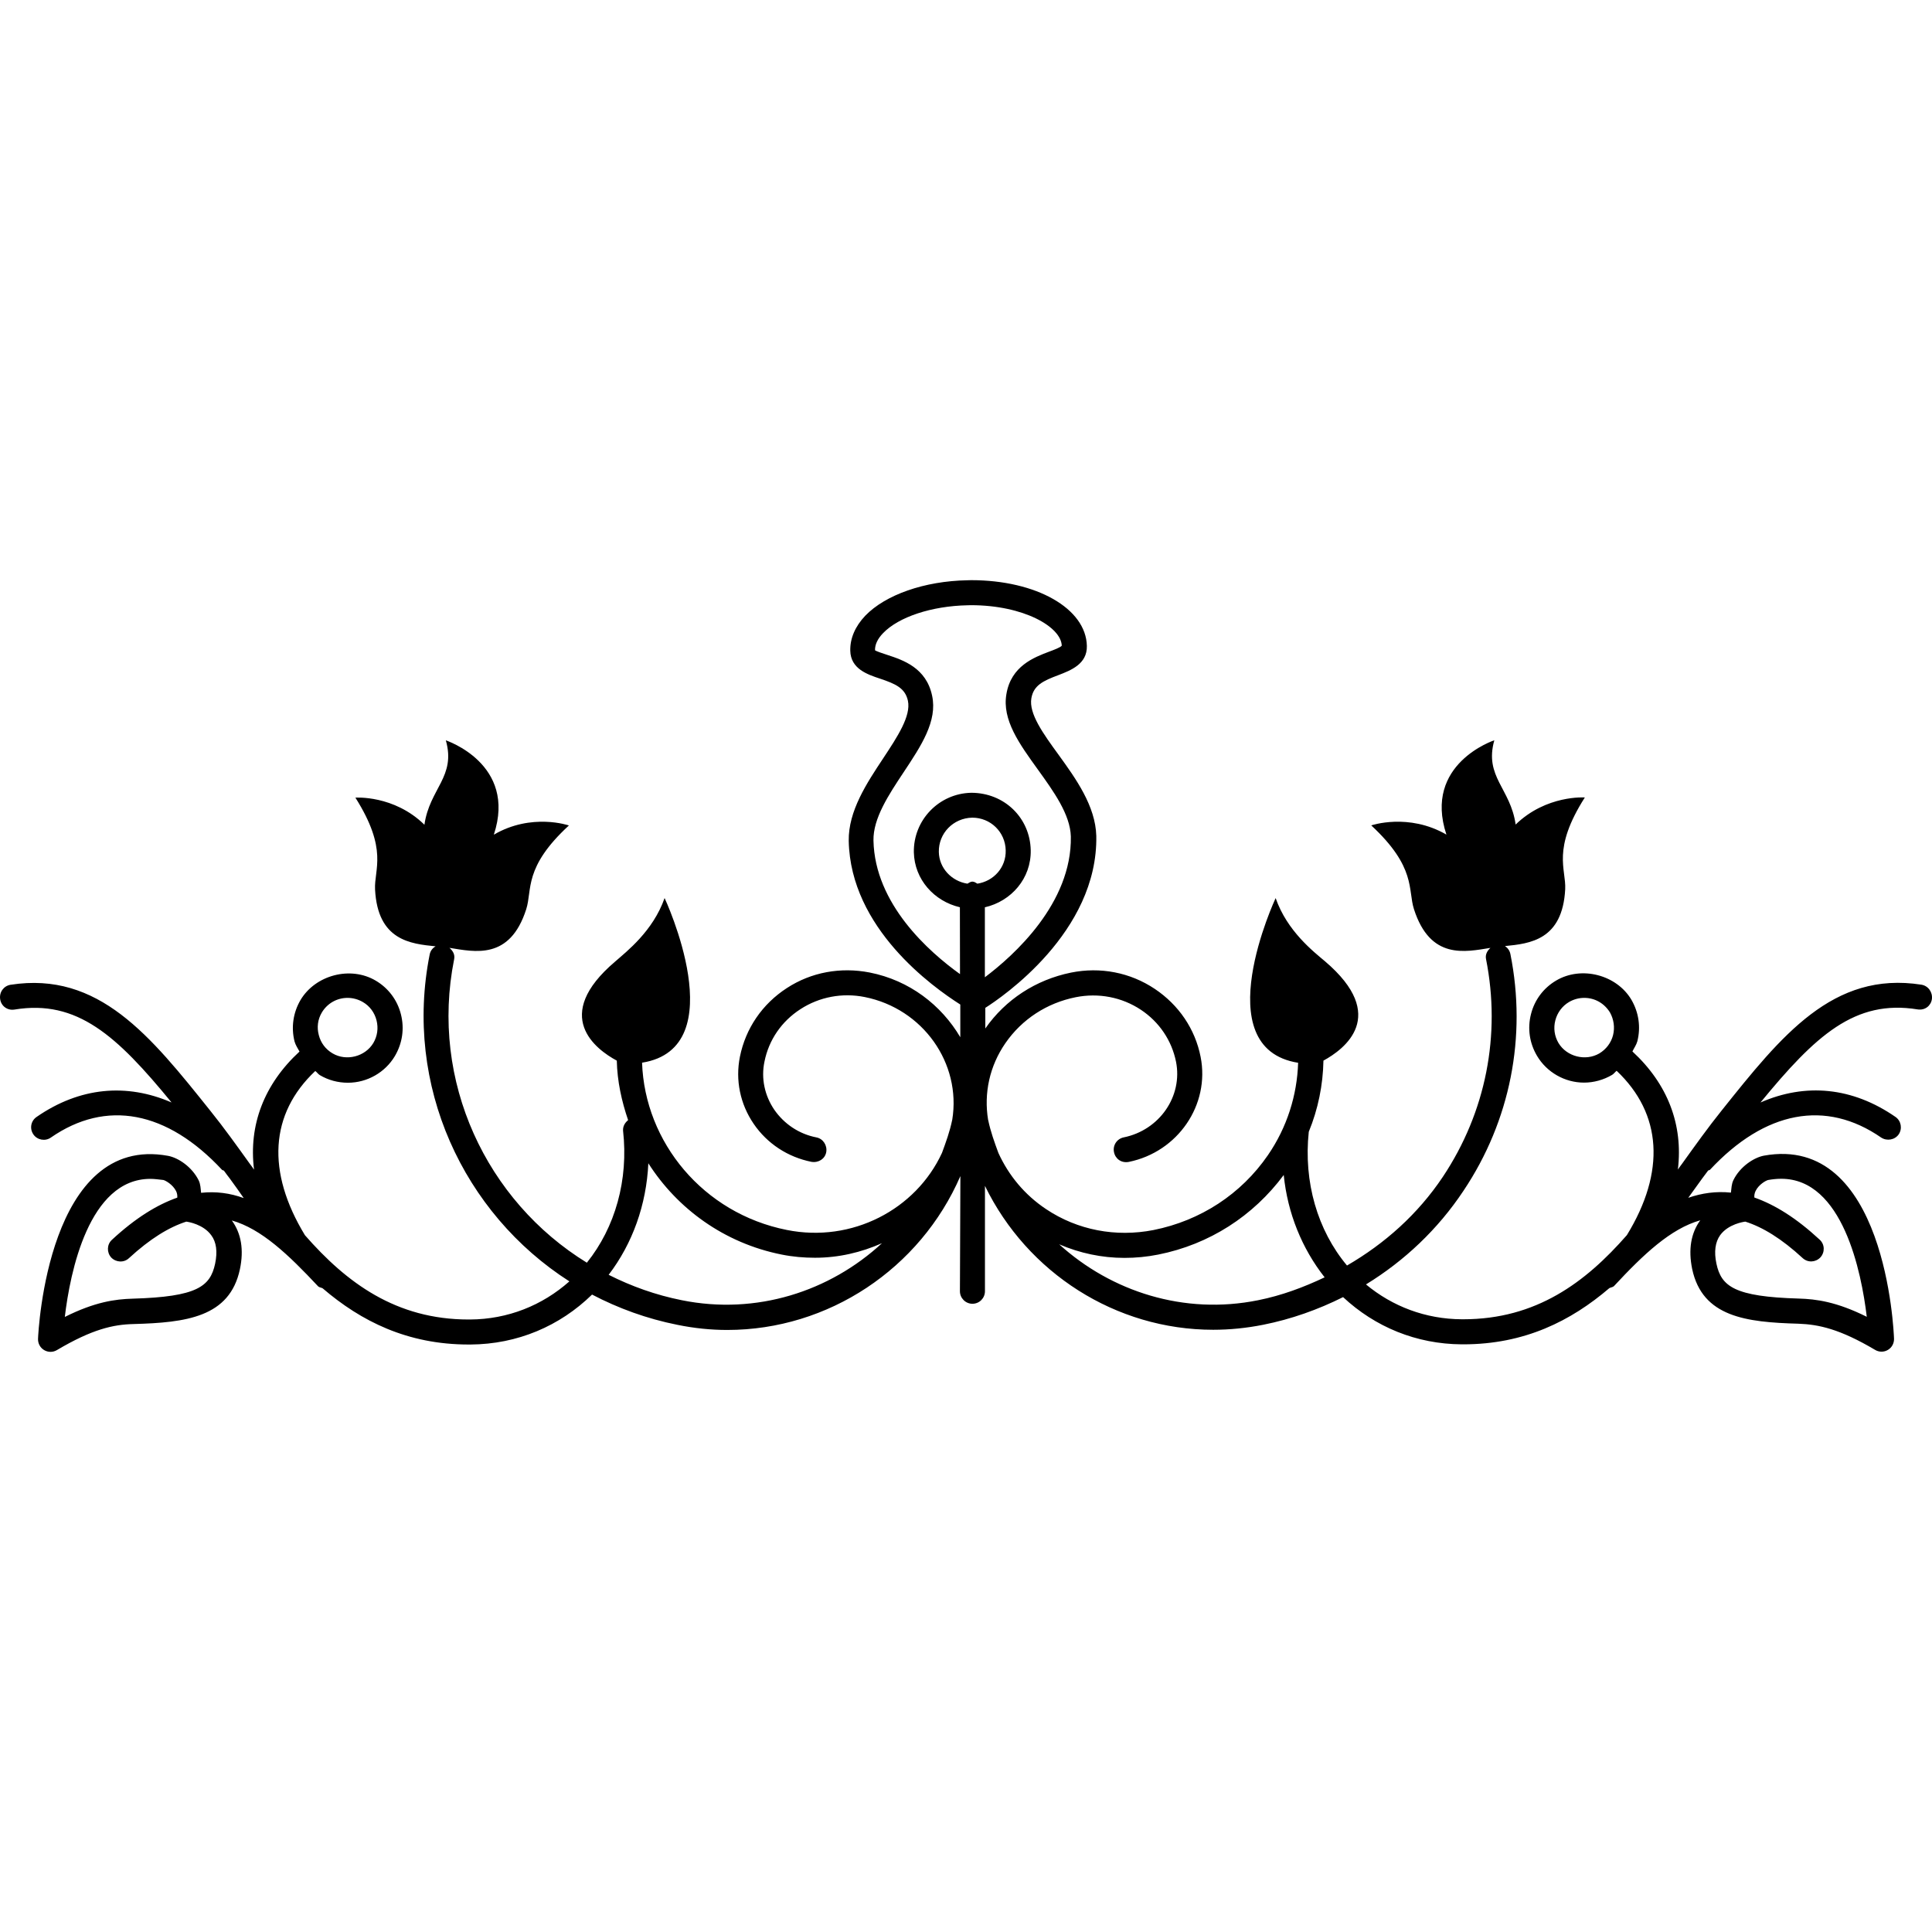
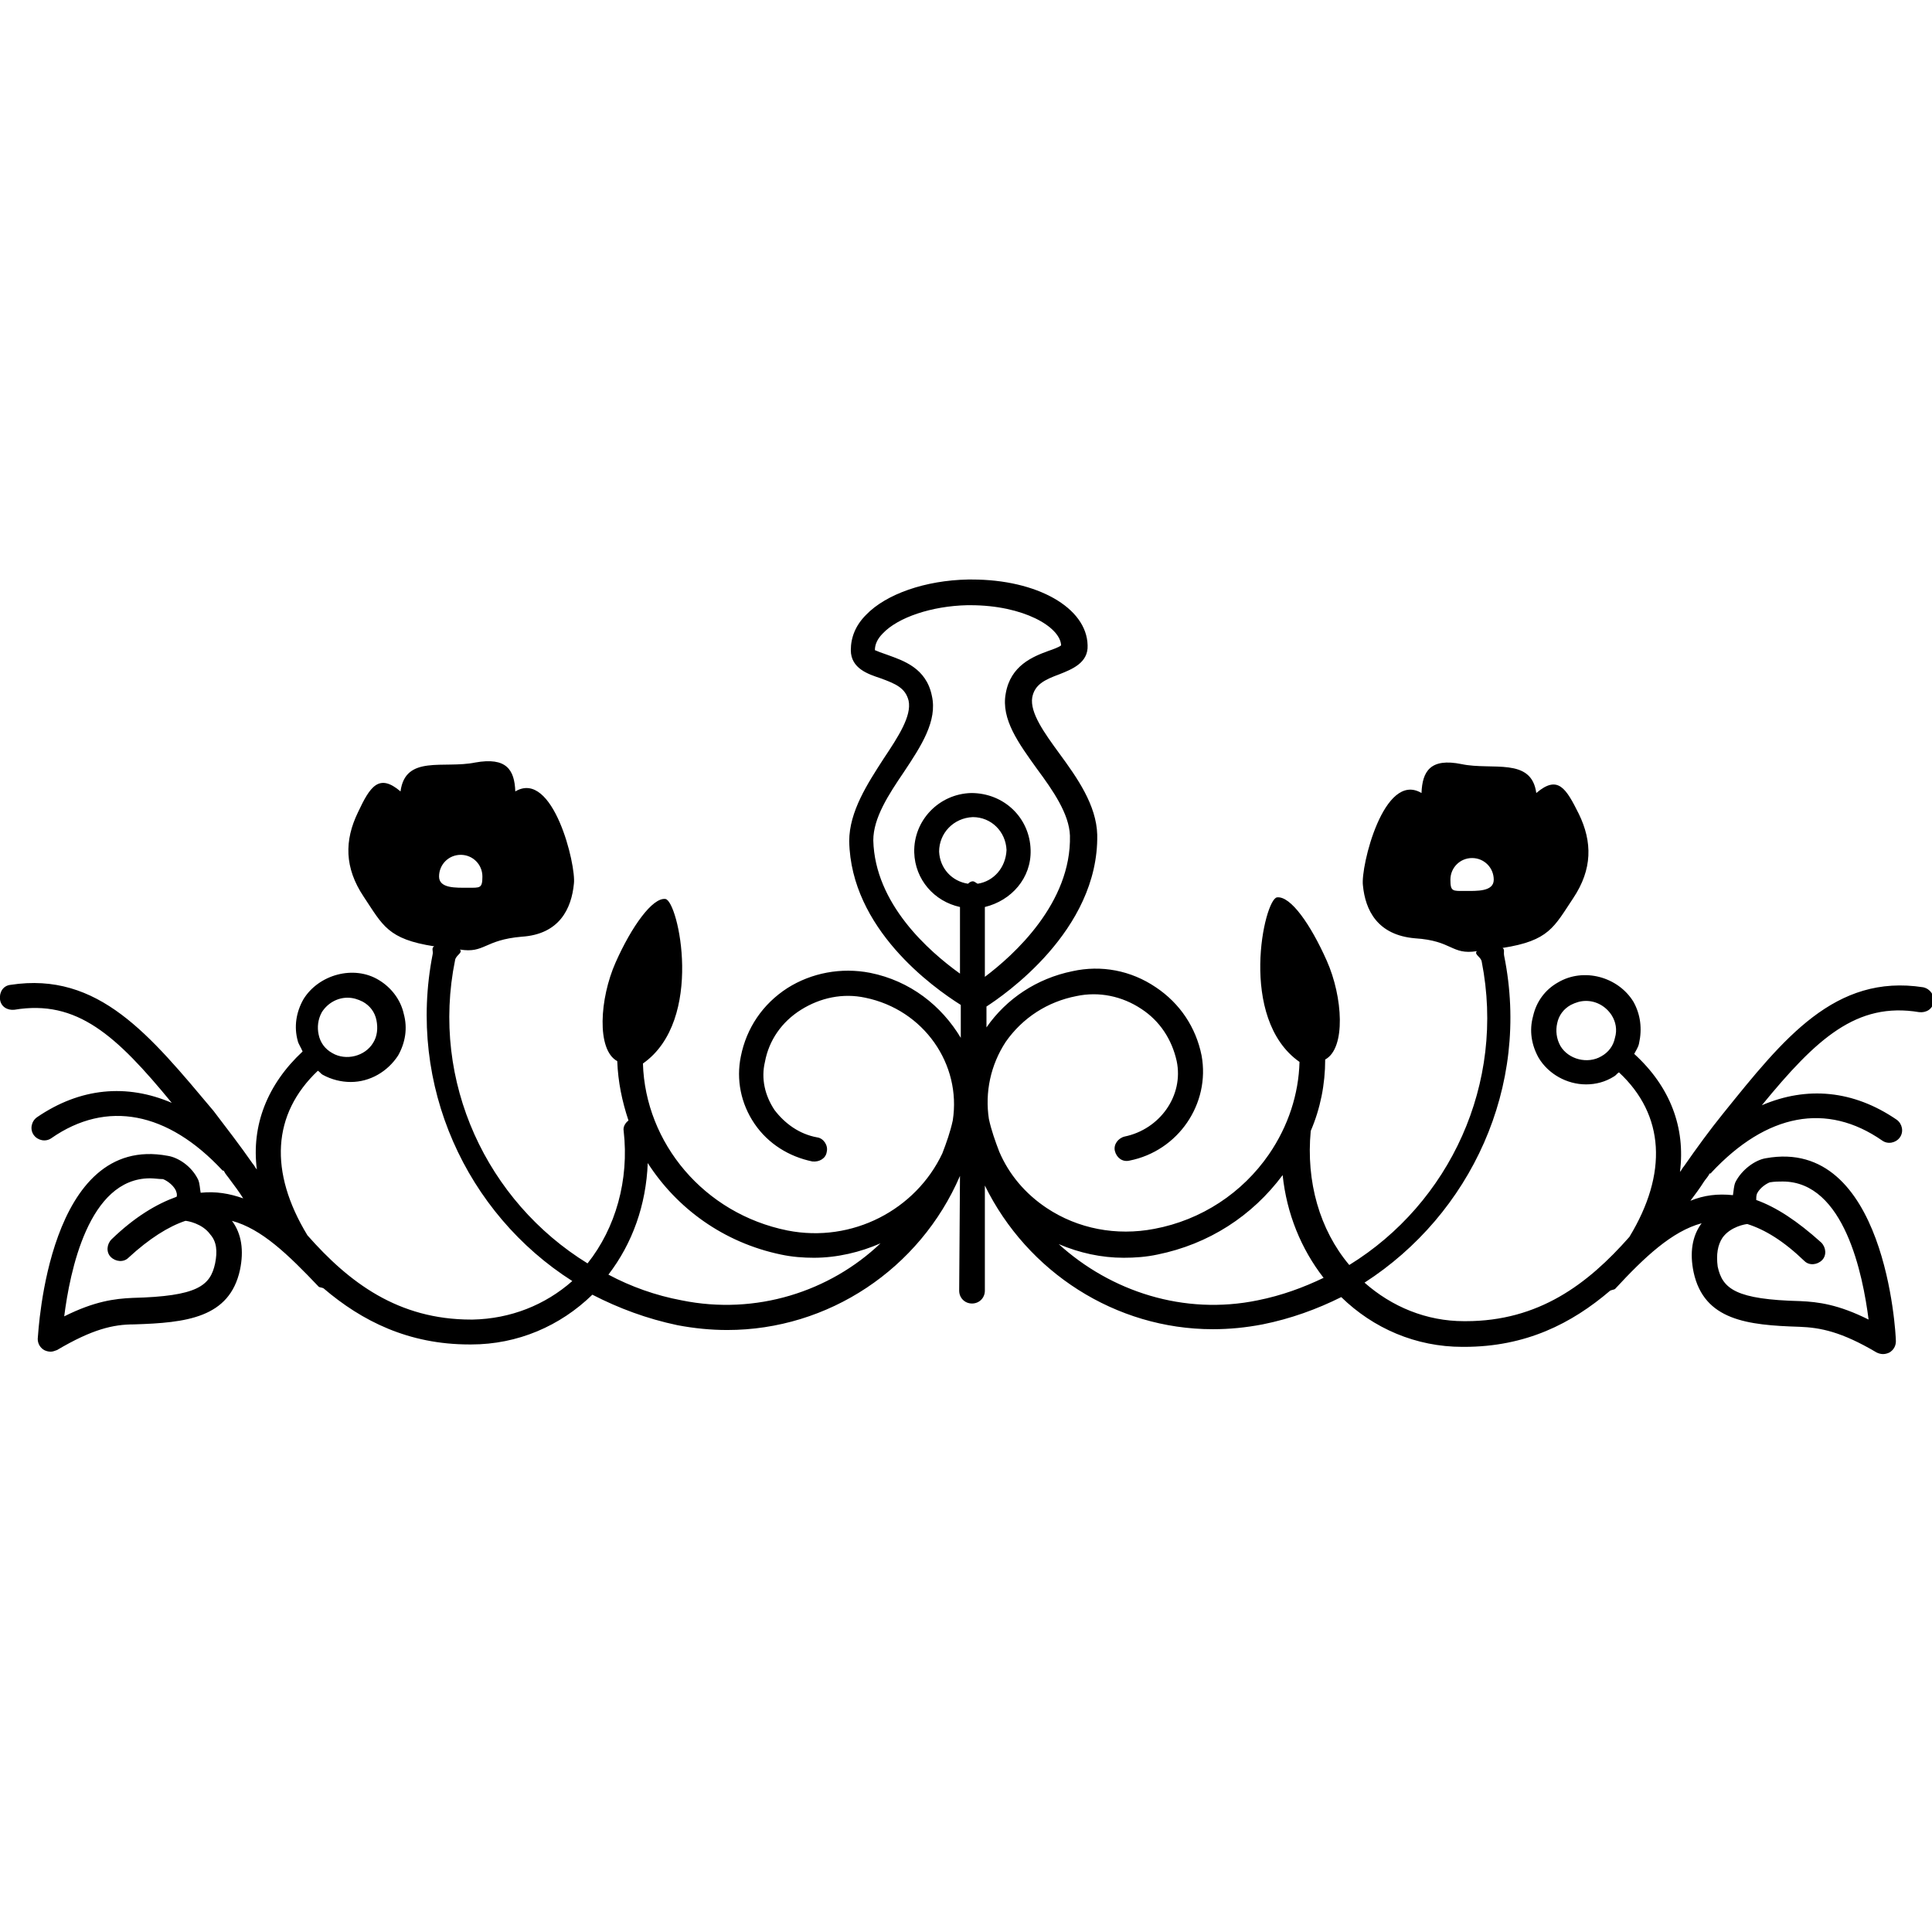
- <svg xmlns="http://www.w3.org/2000/svg" version="1.1" id="Capa_1" x="0px" y="0px" width="240.688px" height="240.688px" viewBox="0 0 240.688 240.688" style="enable-background:new 0 0 240.688 240.688;" xml:space="preserve">
-   <g>
-     <g>
-       <path d="M239.359,122.671c-11.009-1.714-17.421,6.345-24.874,15.673c-1.693,2.107-3.301,4.36-4.944,6.649    c-0.165,0.231-0.354,0.463-0.512,0.707c0.67-5.56-1.242-10.632-5.663-14.712c0.207-0.427,0.487-0.804,0.615-1.267    c0.444-1.766,0.177-3.593-0.743-5.176c-1.851-3.117-6.235-4.25-9.377-2.387c-1.571,0.926-2.686,2.411-3.13,4.177    c-0.457,1.778-0.188,3.617,0.749,5.2c1.218,2.059,3.471,3.337,5.857,3.337c1.218,0,2.442-0.341,3.495-0.962    c0.22-0.128,0.365-0.354,0.566-0.512c5.669,5.358,6.107,12.599,1.279,20.472c-5.17,5.907-11.302,10.485-20.393,10.485    c-0.067,0-0.122,0-0.165,0c-4.536-0.023-8.652-1.607-11.946-4.341c4.798-2.941,8.963-6.875,12.147-11.667    c5.827-8.701,7.903-19.193,5.846-29.487c-0.085-0.438-0.348-0.78-0.676-0.999c3.105-0.305,7.167-0.743,7.502-7.079    c0.128-2.53-1.693-4.932,2.447-11.435c0,0-4.786-0.341-8.622,3.374c-0.627-4.506-3.934-5.952-2.655-10.498    c0,0-8.896,2.923-5.967,11.752c-4.737-2.737-9.365-1.147-9.365-1.147c5.633,5.228,4.542,8.013,5.322,10.439    c2.033,6.333,6.369,5.325,9.523,4.82c-0.39,0.356-0.658,0.828-0.549,1.376c1.888,9.478-0.024,19.11-5.37,27.136    c-3.118,4.664-7.24,8.33-11.947,11.059c-3.678-4.396-5.425-10.4-4.762-16.66c1.163-2.825,1.772-5.84,1.827-8.866    c2.606-1.419,8.189-5.56,0.201-12.367c-1.443-1.218-4.726-3.766-6.156-7.882c0,0-8.757,18.69,2.801,20.518    c-0.128,4.037-1.376,8.037-3.763,11.508c-3.331,4.848-8.397,8.16-14.255,9.329c-4.695,0.919-9.475,0.012-13.381-2.606    c-2.671-1.777-4.665-4.201-5.943-7.002c-0.487-1.328-0.971-2.655-1.267-4.08c0-0.012-0.012-0.012-0.012-0.024    c-0.548-3.337,0.183-6.71,2.146-9.56c2.058-2.984,5.169-5.018,8.781-5.736c2.825-0.561,5.724-0.012,8.11,1.57    c2.29,1.523,3.836,3.824,4.372,6.467c0.858,4.299-2.058,8.525-6.516,9.427c-0.84,0.17-1.388,0.986-1.211,1.839    c0.164,0.828,0.913,1.389,1.839,1.218c6.119-1.242,10.138-7.112,8.951-13.092c-0.683-3.478-2.729-6.467-5.7-8.458    c-3.075-2.058-6.795-2.773-10.448-2.034c-4.375,0.892-8.16,3.355-10.672,6.959v-2.569c2.013-1.278,14.045-9.414,13.825-21.425    c-0.104-3.727-2.539-7.115-4.7-10.104c-1.918-2.634-3.721-5.127-3.389-7.042c0.28-1.608,1.458-2.168,3.389-2.887    c1.504-0.584,3.58-1.364,3.525-3.629c-0.098-4.664-6.284-8.193-14.41-8.193l-0.499,0.013c-5.325,0.101-10.181,1.802-12.702,4.421    c-1.251,1.315-1.9,2.825-1.863,4.359c0.049,2.262,2.152,2.959,3.693,3.471c1.942,0.652,3.148,1.176,3.489,2.765    c0.393,1.9-1.291,4.457-3.084,7.17c-2.034,3.069-4.348,6.552-4.29,10.275c0.204,10.888,10.437,18.194,13.899,20.393v4.073    c-2.366-4.006-6.336-7.087-11.292-8.062c-3.611-0.703-7.271-0.049-10.321,1.942c-3.06,1.985-5.13,5.018-5.842,8.549    c-0.585,2.917,0.024,5.883,1.714,8.361c1.689,2.472,4.253,4.146,7.204,4.736c0.898,0.141,1.677-0.383,1.833-1.199    c0.155-0.846-0.387-1.687-1.215-1.845c-2.165-0.42-4.021-1.669-5.252-3.446c-1.202-1.766-1.665-3.909-1.227-5.992    c0.536-2.697,2.131-5.023,4.481-6.539c2.363-1.535,5.228-2.07,8.013-1.511c7.258,1.456,12.047,8.251,10.9,15.296    c0,0.013-0.012,0.024-0.012,0.037c-0.292,1.431-0.78,2.758-1.267,4.086c-3.254,7.045-11.204,11.234-19.336,9.596    c-10.406-2.07-17.688-10.924-18.027-20.837c11.554-1.827,2.807-20.511,2.807-20.511c-1.44,4.117-4.725,6.653-6.159,7.913    c-7.989,6.79-2.414,10.931,0.204,12.343c0.058,2.569,0.6,5.036,1.41,7.411c-0.387,0.316-0.661,0.755-0.63,1.303    c0.694,6.145-0.977,12.062-4.509,16.459c-12.501-7.685-19.577-22.591-16.535-37.802c0.125-0.581-0.161-1.06-0.584-1.422    c3.142,0.497,7.526,1.559,9.563-4.807c0.779-2.439-0.354-5.212,5.319-10.44c0,0-4.637-1.607-9.353,1.148    c2.92-8.83-5.979-11.752-5.979-11.752c1.291,4.545-2.024,5.992-2.667,10.513c-3.812-3.73-8.601-3.374-8.601-3.374    c4.116,6.503,2.32,8.915,2.451,11.448c0.332,6.36,4.442,6.759,7.545,7.075c-0.372,0.207-0.648,0.551-0.74,1.011    c-3.249,16.298,4.177,32.264,17.403,40.728c-3.367,2.99-7.657,4.725-12.385,4.75c-0.061,0-0.131,0-0.161,0    c-9.061,0-15.208-4.573-20.396-10.498c-4.808-7.904-4.384-15.113,1.285-20.46c0.207,0.146,0.35,0.384,0.566,0.512    c1.054,0.627,2.259,0.95,3.499,0.95c2.402,0,4.64-1.279,5.854-3.325c0.938-1.595,1.206-3.435,0.749-5.212    c-0.441-1.754-1.559-3.252-3.13-4.178c-3.136-1.863-7.52-0.715-9.377,2.412c-0.917,1.57-1.185,3.397-0.743,5.163    c0.131,0.45,0.387,0.841,0.618,1.255c-4.421,4.079-6.354,9.17-5.663,14.711c-0.161-0.244-0.341-0.475-0.511-0.706    c-1.644-2.29-3.255-4.543-4.944-6.638c-7.456-9.328-13.898-17.394-24.877-15.686c-0.855,0.134-1.428,0.926-1.297,1.797    c0.131,0.87,0.91,1.431,1.784,1.291c7.806-1.279,12.745,3.245,19.57,11.575c-5.611-2.437-11.448-1.912-16.815,1.802    c-0.719,0.487-0.898,1.462-0.393,2.187c0.478,0.688,1.464,0.877,2.168,0.384c6.884-4.774,14.468-3.35,21.333,4.024    c0.073,0.062,0.155,0.049,0.228,0.098c0.244,0.359,0.493,0.651,0.737,0.986c0.572,0.792,1.172,1.607,1.732,2.43    c-1.689-0.615-3.446-0.858-5.312-0.657c-0.061-0.524-0.061-1.061-0.305-1.56c-0.84-1.681-2.53-2.801-3.797-3.044    c-14.945-2.753-16.176,21.811-16.212,22.797c-0.019,0.573,0.268,1.109,0.761,1.401c0.244,0.146,0.524,0.219,0.798,0.219    s0.548-0.073,0.792-0.219c4.403-2.606,7.015-3.19,9.579-3.246c6.479-0.183,11.947-0.834,13.219-6.825    c0.512-2.424,0.167-4.458-1.004-6.077c3.684,1.047,7.045,4.25,10.75,8.208c0.143,0.14,0.375,0.14,0.561,0.243    c4.789,4.104,10.555,7.003,18.207,7.003c0.082,0,0.131,0,0.207,0c5.849-0.037,11.122-2.289,15.15-6.223    c3.264,1.711,6.835,3.014,10.631,3.769c2.083,0.427,4.165,0.64,6.211,0.64c12.602,0,24.037-7.63,29.045-19.169l-0.058,14.347    c0,0.852,0.7,1.559,1.559,1.559c0.868,0,1.559-0.707,1.559-1.559v-13.129c5.276,10.839,16.289,17.927,28.431,17.927    c2.058,0,4.141-0.207,6.223-0.621c3.502-0.694,6.845-1.888,9.962-3.446c3.982,3.714,9.109,5.846,14.778,5.882    c0.067,0,0.128,0,0.189,0c7.66,0,13.426-2.917,18.206-7.003c0.195-0.104,0.408-0.104,0.566-0.243    c3.708-3.988,7.069-7.161,10.76-8.208c-1.169,1.607-1.504,3.641-1.011,6.064c1.272,5.992,6.74,6.637,13.219,6.82    c2.564,0.091,5.176,0.657,9.579,3.264c0.243,0.146,0.518,0.219,0.791,0.219c0.274,0,0.555-0.072,0.798-0.219    c0.493-0.293,0.779-0.828,0.761-1.4c-0.036-0.986-1.071-25.551-16.221-22.798c-1.249,0.243-2.966,1.364-3.788,3.044    c-0.243,0.5-0.243,1.035-0.311,1.559c-1.869-0.194-3.623,0.062-5.315,0.646c0.584-0.805,1.169-1.607,1.741-2.412    c0.244-0.341,0.493-0.645,0.737-0.986c0.072-0.049,0.17-0.036,0.231-0.098c6.862-7.355,14.431-8.78,21.33-4.006    c0.7,0.456,1.681,0.305,2.18-0.402c0.475-0.706,0.305-1.681-0.396-2.168c-5.39-3.732-11.223-4.256-16.824-1.802    c6.838-8.33,11.752-12.873,19.589-11.594c0.907,0.134,1.644-0.451,1.766-1.291C240.784,123.608,240.217,122.805,239.359,122.671z     M200.955,128.954c-0.243,0.963-0.864,1.767-1.705,2.277c-1.729,1.012-4.073,0.402-5.091-1.291    c-0.511-0.864-0.646-1.863-0.396-2.824c0.25-0.963,0.853-1.778,1.692-2.277c0.585-0.342,1.23-0.524,1.912-0.524    c1.328,0,2.509,0.683,3.209,1.827C201.045,126.994,201.192,127.992,200.955,128.954z M40.091,126.142    c0.682-1.145,1.885-1.827,3.212-1.827c0.661,0,1.328,0.183,1.909,0.524c0.858,0.499,1.452,1.314,1.696,2.277    c0.244,0.961,0.112,1.96-0.399,2.824c-1.017,1.693-3.355,2.303-5.075,1.291c-0.874-0.511-1.474-1.314-1.717-2.277    C39.455,127.992,39.586,126.994,40.091,126.142z M26.798,157.439c-0.612,2.825-2.226,4.116-10.263,4.348    c-2.177,0.062-4.701,0.396-8.46,2.277c0.654-5.535,2.986-17.202,10.656-17.202c0.518,0,1.06,0.08,1.62,0.141    c0.28,0.066,1.172,0.566,1.586,1.382c0.131,0.269,0.167,0.536,0.149,0.816c-2.509,0.883-5.194,2.521-8.144,5.255    c-0.636,0.584-0.655,1.57-0.088,2.204c0.6,0.621,1.583,0.67,2.208,0.085c2.646-2.436,4.99-3.86,7.146-4.555    c0.244,0.031,2.11,0.323,3.105,1.688C26.954,154.724,27.115,155.93,26.798,157.439z M84.944,161.982    c-3.249-0.646-6.293-1.741-9.118-3.167c2.974-3.896,4.704-8.719,4.944-13.895c3.604,5.65,9.447,9.949,16.617,11.374    c1.397,0.28,2.771,0.396,4.146,0.396c2.944,0,5.757-0.664,8.345-1.814C103.373,160.886,94.239,163.857,84.944,161.982z     M119.597,121.355c-3.87-2.777-10.616-8.729-10.781-16.648c-0.049-2.764,1.891-5.687,3.766-8.513    c2.171-3.273,4.229-6.36,3.538-9.533c-0.731-3.474-3.629-4.433-5.55-5.063c-0.576-0.183-1.428-0.475-1.559-0.587    c-0.024-0.691,0.317-1.428,0.999-2.131c1.937-2.021,6.053-3.385,10.51-3.474l0.438-0.012c6.598,0,11.243,2.719,11.316,5.045    c-0.158,0.219-1.011,0.536-1.571,0.743c-1.891,0.715-4.746,1.799-5.325,5.286c-0.56,3.218,1.62,6.211,3.921,9.404    c1.97,2.737,4.028,5.587,4.107,8.342c0.14,8.318-7.101,14.821-10.711,17.534v-8.717c3.294-0.755,5.788-3.604,5.712-7.127    c-0.089-4.01-3.273-7.14-7.414-7.14c-4.028,0.088-7.212,3.41-7.146,7.413c0.076,3.398,2.539,6.104,5.736,6.848L119.597,121.355    L119.597,121.355z M121.762,110.087c-0.192-0.113-0.387-0.256-0.624-0.256c-0.231,0-0.399,0.143-0.618,0.256    c-1.97-0.304-3.529-1.939-3.56-3.958c-0.042-2.302,1.784-4.217,4.165-4.265c2.284,0,4.116,1.79,4.165,4.064    C125.349,108.057,123.802,109.771,121.762,110.087z M156.735,161.982c-9.219,1.863-18.285-1.072-24.782-6.966    c2.563,1.102,5.315,1.692,8.129,1.692c1.406,0,2.807-0.134,4.214-0.414c6.369-1.267,11.831-4.805,15.631-9.913    c0.48,4.762,2.271,9.158,5.096,12.75C162.392,160.374,159.67,161.397,156.735,161.982z M214.302,153.871    c1.005-1.376,2.91-1.656,3.13-1.681c2.167,0.688,4.512,2.119,7.143,4.543c0.651,0.597,1.613,0.535,2.21-0.086    c0.585-0.65,0.548-1.631-0.091-2.21c-2.947-2.728-5.614-4.366-8.136-5.249c-0.024-0.268,0.019-0.535,0.152-0.815    c0.396-0.816,1.303-1.315,1.571-1.37c0.566-0.098,1.108-0.152,1.626-0.152c7.666,0,9.998,11.667,10.655,17.195    c-3.763-1.875-6.302-2.21-8.464-2.271c-8.037-0.231-9.663-1.522-10.266-4.348C213.516,155.941,213.681,154.736,214.302,153.871z" />
-     </g>
-   </g>
-   <g>
- </g>
-   <g>
- </g>
-   <g>
- </g>
-   <g>
- </g>
-   <g>
- </g>
-   <g>
- </g>
-   <g>
- </g>
-   <g>
- </g>
-   <g>
- </g>
-   <g>
- </g>
-   <g>
- </g>
-   <g>
- </g>
-   <g>
- </g>
-   <g>
- </g>
-   <g>
- </g>
+ <svg xmlns="http://www.w3.org/2000/svg" version="1.1" id="Capa_1" x="0px" y="0px" viewBox="0 0 240.7 240.7" style="enable-background:new 0 0 240.7 240.7;" xml:space="preserve">
+   <path d="M239.6,123c-11-1.7-17.4,6.4-24.9,15.7c-1.7,2.1-3.3,4.3-4.9,6.6c-0.2,0.2-0.3,0.5-0.5,0.7c0.7-5.5-1.2-10.6-5.7-14.7  c0.2-0.4,0.5-0.8,0.6-1.3c0.4-1.8,0.2-3.6-0.7-5.2c-1.9-3.1-6.2-4.3-9.4-2.4c-1.6,0.9-2.7,2.4-3.1,4.2c-0.5,1.8-0.2,3.6,0.7,5.2  c1.2,2,3.5,3.3,5.9,3.3c1.2,0,2.4-0.3,3.5-1c0.2-0.1,0.4-0.4,0.6-0.5c5.7,5.3,6.1,12.6,1.3,20.5c-5.2,5.9-11.3,10.5-20.4,10.5  c0,0-0.1,0-0.2,0c-4.7,0-9-1.8-12.4-4.8c13.2-8.5,20.7-24.4,17.4-40.7c-0.1-0.5,0.1-0.8-0.2-1c5.8-0.9,6.4-2.6,8.8-6.2  c2.4-3.6,2.4-7,0.7-10.5c-1.6-3.2-2.6-4.9-5.3-2.6c-0.6-4.5-5.5-2.8-9.3-3.6c-3.9-0.8-4.9,0.9-5,3.6c-4.7-2.8-7.6,9.2-7.3,11.5  c0.3,3.1,1.8,6.2,6.5,6.6c4.7,0.3,4.5,2.1,7.7,1.6c-0.4,0.4,0.5,0.7,0.6,1.3c3,15.2-4,30.1-16.5,37.8c-3.7-4.4-5.4-10.4-4.8-16.7  c1.2-2.8,1.8-5.8,1.8-8.9c2.6-1.4,2.2-7.8,0.2-12.3c-2-4.5-4.5-8.1-6.2-7.9c-1.6,0.2-4.9,15.1,2.8,20.5c-0.1,4-1.4,8-3.8,11.5  c-3.3,4.8-8.4,8.2-14.3,9.3c-4.7,0.9-9.5,0-13.4-2.6c-2.7-1.8-4.7-4.2-5.9-7c-0.5-1.3-1-2.7-1.3-4.1c0,0,0,0,0,0  c-0.5-3.3,0.2-6.7,2.1-9.6c2.1-3,5.2-5,8.8-5.7c2.8-0.6,5.7,0,8.1,1.6c2.3,1.5,3.8,3.8,4.4,6.5c0.9,4.3-2.1,8.5-6.5,9.4  c-0.8,0.2-1.4,1-1.2,1.8c0.2,0.8,0.9,1.4,1.8,1.2c6.1-1.2,10.1-7.1,9-13.1c-0.7-3.5-2.7-6.5-5.7-8.5c-3.1-2.1-6.8-2.8-10.4-2  c-4.4,0.9-8.2,3.4-10.7,7v-2.6c2-1.3,14-9.4,13.8-21.4c-0.1-3.7-2.5-7.1-4.7-10.1c-1.9-2.6-3.7-5.1-3.4-7c0.3-1.6,1.5-2.2,3.4-2.9  c1.5-0.6,3.6-1.4,3.5-3.6c-0.1-4.7-6.3-8.2-14.4-8.2l-0.5,0c-5.3,0.1-10.2,1.8-12.7,4.4c-1.3,1.3-1.9,2.8-1.9,4.4  c0,2.3,2.2,3,3.7,3.5c1.9,0.7,3.1,1.2,3.5,2.8c0.4,1.9-1.3,4.5-3.1,7.2c-2,3.1-4.3,6.6-4.3,10.3c0.2,10.9,10.4,18.2,13.9,20.4v4.1  c-2.4-4-6.3-7.1-11.3-8.1c-3.6-0.7-7.3,0-10.3,1.9c-3.1,2-5.1,5-5.8,8.5c-0.6,2.9,0,5.9,1.7,8.4c1.7,2.5,4.3,4.1,7.2,4.7  c0.9,0.1,1.7-0.4,1.8-1.2c0.2-0.8-0.4-1.7-1.2-1.8c-2.2-0.4-4-1.7-5.3-3.4c-1.2-1.8-1.7-3.9-1.2-6c0.5-2.7,2.1-5,4.5-6.5  c2.4-1.5,5.2-2.1,8-1.5c7.3,1.5,12,8.3,10.9,15.3c0,0,0,0,0,0c-0.3,1.4-0.8,2.8-1.3,4.1c-3.3,7-11.2,11.2-19.3,9.6  c-10.4-2.1-17.7-10.9-18-20.8c7.7-5.4,4.4-20.3,2.8-20.5c-1.6-0.2-4.2,3.4-6.2,7.9c-2,4.5-2.4,10.9,0.2,12.3c0.1,2.6,0.6,5,1.4,7.4  c-0.4,0.3-0.7,0.8-0.6,1.3c0.7,6.1-1,12.1-4.5,16.5c-12.5-7.7-19.6-22.6-16.5-37.8c0.1-0.6,1-0.9,0.6-1.3c3.1,0.5,3-1.2,7.7-1.6  c4.7-0.3,6.2-3.5,6.5-6.6c0.3-2.3-2.6-14.3-7.3-11.5c-0.1-2.7-1.1-4.3-5-3.6c-3.9,0.8-8.7-1-9.3,3.6c-2.7-2.3-3.8-0.6-5.3,2.6  c-1.7,3.5-1.7,6.9,0.7,10.5c2.4,3.6,3,5.3,8.8,6.2c-0.4,0.2-0.1,0.6-0.2,1c-3.2,16.3,4.2,32.3,17.4,40.7c-3.4,3-7.7,4.7-12.4,4.8  c-0.1,0-0.1,0-0.2,0c-9.1,0-15.2-4.6-20.4-10.5c-4.8-7.9-4.4-15.1,1.3-20.5c0.2,0.1,0.4,0.4,0.6,0.5c1.1,0.6,2.3,0.9,3.5,0.9  c2.4,0,4.6-1.3,5.9-3.3c0.9-1.6,1.2-3.4,0.7-5.2c-0.4-1.8-1.6-3.3-3.1-4.2c-3.1-1.9-7.5-0.7-9.4,2.4c-0.9,1.6-1.2,3.4-0.7,5.2  c0.1,0.4,0.4,0.8,0.6,1.3c-4.4,4.1-6.4,9.2-5.7,14.7c-0.2-0.2-0.3-0.5-0.5-0.7c-1.6-2.3-3.3-4.5-4.9-6.6  C18.7,129,12.3,121,1.3,122.7c-0.9,0.1-1.4,0.9-1.3,1.8c0.1,0.9,0.9,1.4,1.8,1.3c7.8-1.3,12.7,3.2,19.6,11.6  c-5.6-2.4-11.4-1.9-16.8,1.8c-0.7,0.5-0.9,1.5-0.4,2.2c0.5,0.7,1.5,0.9,2.2,0.4c6.9-4.8,14.5-3.3,21.3,4c0.1,0.1,0.2,0,0.2,0.1  c0.2,0.4,0.5,0.7,0.7,1c0.6,0.8,1.2,1.6,1.7,2.4c-1.7-0.6-3.4-0.9-5.3-0.7c-0.1-0.5-0.1-1.1-0.3-1.6c-0.8-1.7-2.5-2.8-3.8-3  C6,141.2,4.8,165.8,4.7,166.8c0,0.6,0.3,1.1,0.8,1.4c0.2,0.1,0.5,0.2,0.8,0.2s0.5-0.1,0.8-0.2c4.4-2.6,7-3.2,9.6-3.2  c6.5-0.2,11.9-0.8,13.2-6.8c0.5-2.4,0.2-4.5-1-6.1c3.7,1,7,4.2,10.8,8.2c0.1,0.1,0.4,0.1,0.6,0.2c4.8,4.1,10.6,7,18.2,7  c0.1,0,0.1,0,0.2,0c5.8,0,11.1-2.3,15.1-6.2c3.3,1.7,6.8,3,10.6,3.8c2.1,0.4,4.2,0.6,6.2,0.6c12.6,0,24-7.6,29-19.2l-0.1,14.3  c0,0.9,0.7,1.6,1.6,1.6c0.9,0,1.6-0.7,1.6-1.6v-13.1c5.3,10.8,16.3,17.9,28.4,17.9c2.1,0,4.1-0.2,6.2-0.6c3.5-0.7,6.8-1.9,9.8-3.4  c4,3.9,9.3,6.2,15.1,6.2c0.1,0,0.1,0,0.2,0c7.7,0,13.4-2.9,18.2-7c0.2-0.1,0.4-0.1,0.6-0.2c3.7-4,7.1-7.2,10.8-8.2  c-1.2,1.6-1.5,3.7-1,6.1c1.3,6,6.7,6.6,13.2,6.8c2.6,0.1,5.2,0.6,9.6,3.2c0.2,0.1,0.5,0.2,0.8,0.2c0.3,0,0.6-0.1,0.8-0.2  c0.5-0.3,0.8-0.8,0.8-1.4c0-1-1.3-25.5-16.2-22.8c-1.3,0.2-3,1.4-3.8,3c-0.2,0.5-0.2,1-0.3,1.6c-1.9-0.2-3.6,0-5.3,0.7  c0.6-0.8,1.2-1.6,1.7-2.4c0.2-0.3,0.5-0.6,0.7-1c0.1,0,0.2,0,0.2-0.1c6.9-7.4,14.4-8.8,21.3-4c0.7,0.5,1.7,0.3,2.2-0.4  c0.5-0.7,0.3-1.7-0.4-2.2c-5.4-3.7-11.2-4.2-16.8-1.8c6.8-8.3,11.8-12.9,19.6-11.6c0.9,0.1,1.7-0.4,1.8-1.3  C241,124,240.5,123.2,239.6,123z M201.2,129.3c-0.2,1-0.8,1.8-1.7,2.3c-1.7,1-4.1,0.4-5.1-1.3c-0.5-0.9-0.6-1.9-0.4-2.8  c0.2-1,0.8-1.8,1.7-2.3c0.6-0.3,1.2-0.5,1.9-0.5c1.3,0,2.5,0.7,3.2,1.8C201.3,127.3,201.5,128.3,201.2,129.3z M182.5,111  c-1.5,0-1.8,0.1-1.8-1.4s1.2-2.7,2.7-2.7s2.7,1.2,2.7,2.7S184,111,182.5,111z M54.7,109.2c0-1.5,1.2-2.7,2.7-2.7s2.7,1.2,2.7,2.7  s-0.3,1.4-1.8,1.4S54.7,110.7,54.7,109.2z M40.1,126.1c0.7-1.1,1.9-1.8,3.2-1.8c0.7,0,1.3,0.2,1.9,0.5c0.9,0.5,1.5,1.3,1.7,2.3  c0.2,1,0.1,2-0.4,2.8c-1,1.7-3.4,2.3-5.1,1.3c-0.9-0.5-1.5-1.3-1.7-2.3C39.5,128,39.6,127,40.1,126.1z M26.8,157.4  c-0.6,2.8-2.2,4.1-10.3,4.3c-2.2,0.1-4.7,0.4-8.5,2.3c0.7-5.5,3-17.2,10.7-17.2c0.5,0,1.1,0.1,1.6,0.1c0.3,0.1,1.2,0.6,1.6,1.4  c0.1,0.3,0.2,0.5,0.1,0.8c-2.5,0.9-5.2,2.5-8.1,5.3c-0.6,0.6-0.7,1.6-0.1,2.2c0.6,0.6,1.6,0.7,2.2,0.1c2.6-2.4,5-3.9,7.1-4.6  c0.2,0,2.1,0.3,3.1,1.7C27,154.7,27.1,155.9,26.8,157.4z M84.9,162c-3.2-0.6-6.3-1.7-9.1-3.2c3-3.9,4.7-8.7,4.9-13.9  c3.6,5.6,9.4,9.9,16.6,11.4c1.4,0.3,2.8,0.4,4.1,0.4c2.9,0,5.8-0.7,8.3-1.8C103.4,160.9,94.2,163.9,84.9,162z M121.8,110.1  c-0.2-0.1-0.4-0.3-0.6-0.3c-0.2,0-0.4,0.1-0.6,0.3c-2-0.3-3.5-1.9-3.6-4c0-2.3,1.8-4.2,4.2-4.3c2.3,0,4.1,1.8,4.2,4.1  C125.3,108.1,123.8,109.8,121.8,110.1z M122.7,121.7V113c3.3-0.8,5.8-3.6,5.7-7.1c-0.1-4-3.3-7.1-7.4-7.1c-4,0.1-7.2,3.4-7.1,7.4  c0.1,3.4,2.5,6.1,5.7,6.8l0,8.3c-3.9-2.8-10.6-8.7-10.8-16.6c0-2.8,1.9-5.7,3.8-8.5c2.2-3.3,4.2-6.4,3.5-9.5  c-0.7-3.5-3.6-4.4-5.5-5.1c-0.6-0.2-1.4-0.5-1.6-0.6c0-0.7,0.3-1.4,1-2.1c1.9-2,6.1-3.4,10.5-3.5l0.4,0c6.6,0,11.2,2.7,11.3,5  c-0.2,0.2-1,0.5-1.6,0.7c-1.9,0.7-4.7,1.8-5.3,5.3c-0.6,3.2,1.6,6.2,3.9,9.4c2,2.7,4,5.6,4.1,8.3C133.5,112.5,126.3,119,122.7,121.7  z M156.7,162c-9.2,1.9-18.3-1.1-24.8-7c2.6,1.1,5.3,1.7,8.1,1.7c1.4,0,2.8-0.1,4.2-0.4c6.4-1.3,11.8-4.8,15.6-9.9  c0.5,4.8,2.3,9.2,5.1,12.8C162.4,160.4,159.7,161.4,156.7,162z M214.6,154.2c1-1.4,2.9-1.7,3.1-1.7c2.2,0.7,4.5,2.1,7.1,4.6  c0.6,0.6,1.6,0.5,2.2-0.1c0.6-0.6,0.5-1.6-0.1-2.2c-3-2.7-5.6-4.4-8.1-5.3c0-0.3,0-0.5,0.1-0.8c0.4-0.8,1.3-1.3,1.6-1.4  c0.6-0.1,1.1-0.1,1.6-0.1c7.7,0,10,11.7,10.7,17.2c-3.8-1.9-6.3-2.2-8.5-2.3c-8-0.2-9.7-1.5-10.3-4.3  C213.8,156.3,214,155.1,214.6,154.2z" />
</svg>
